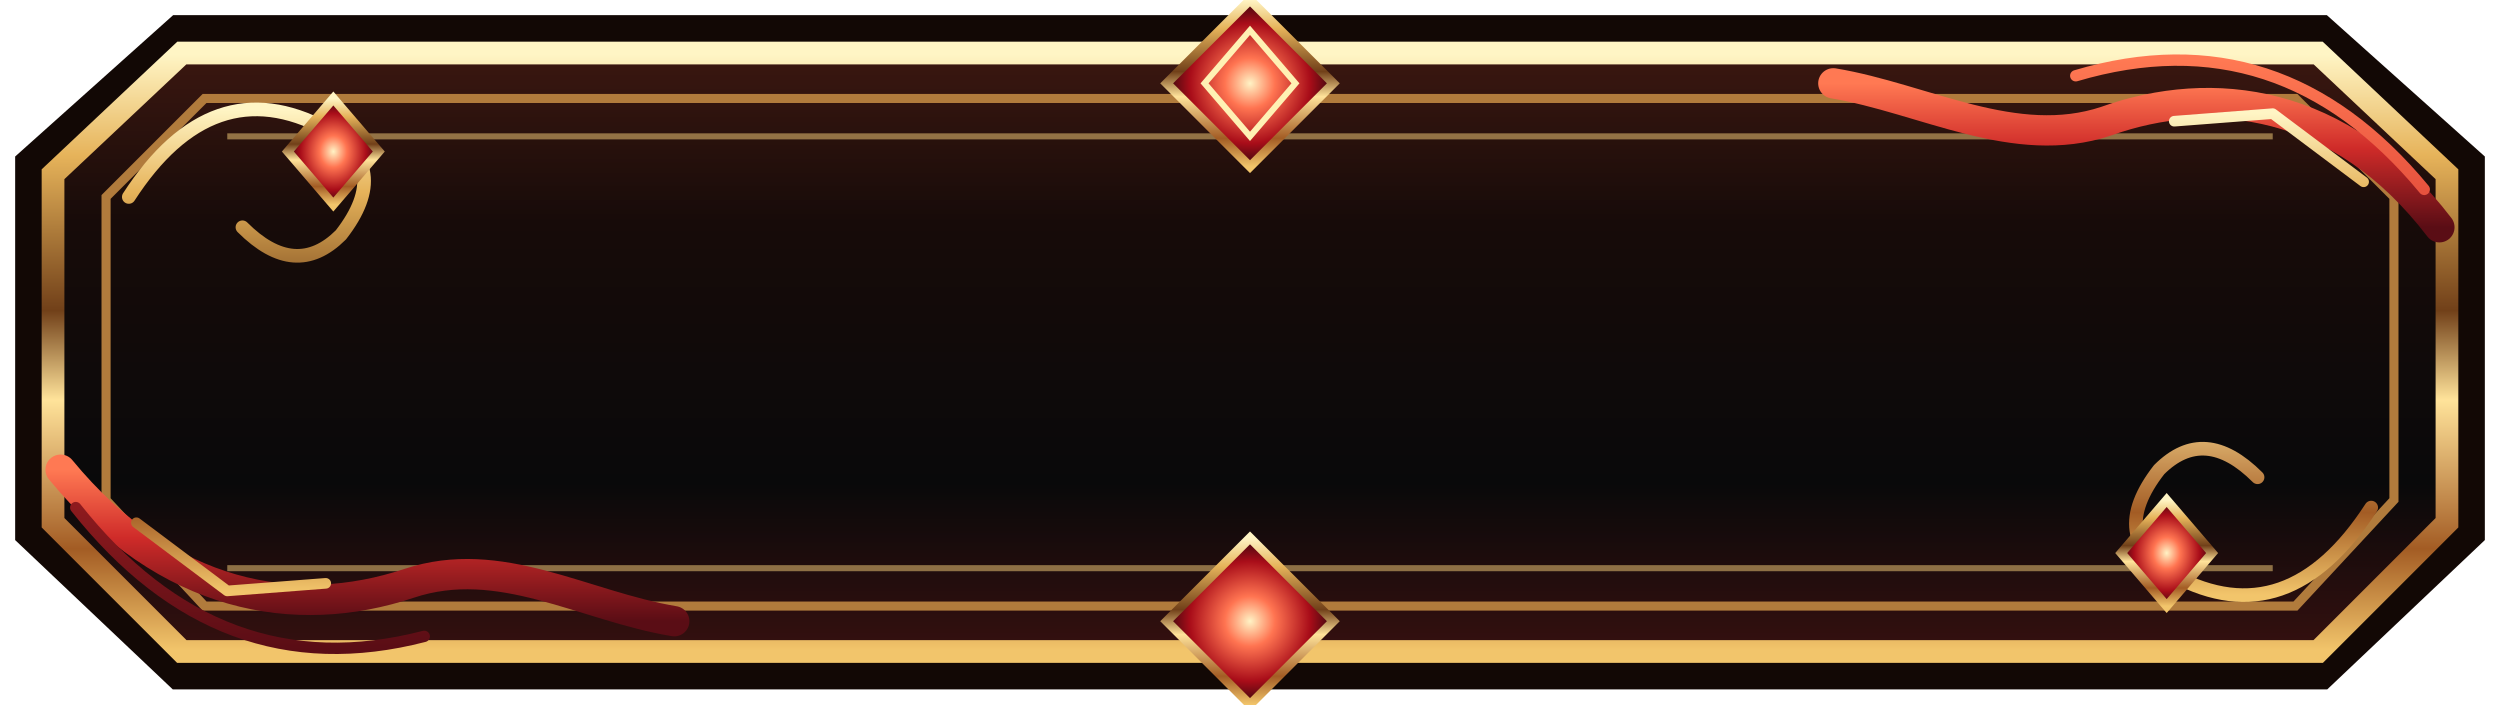
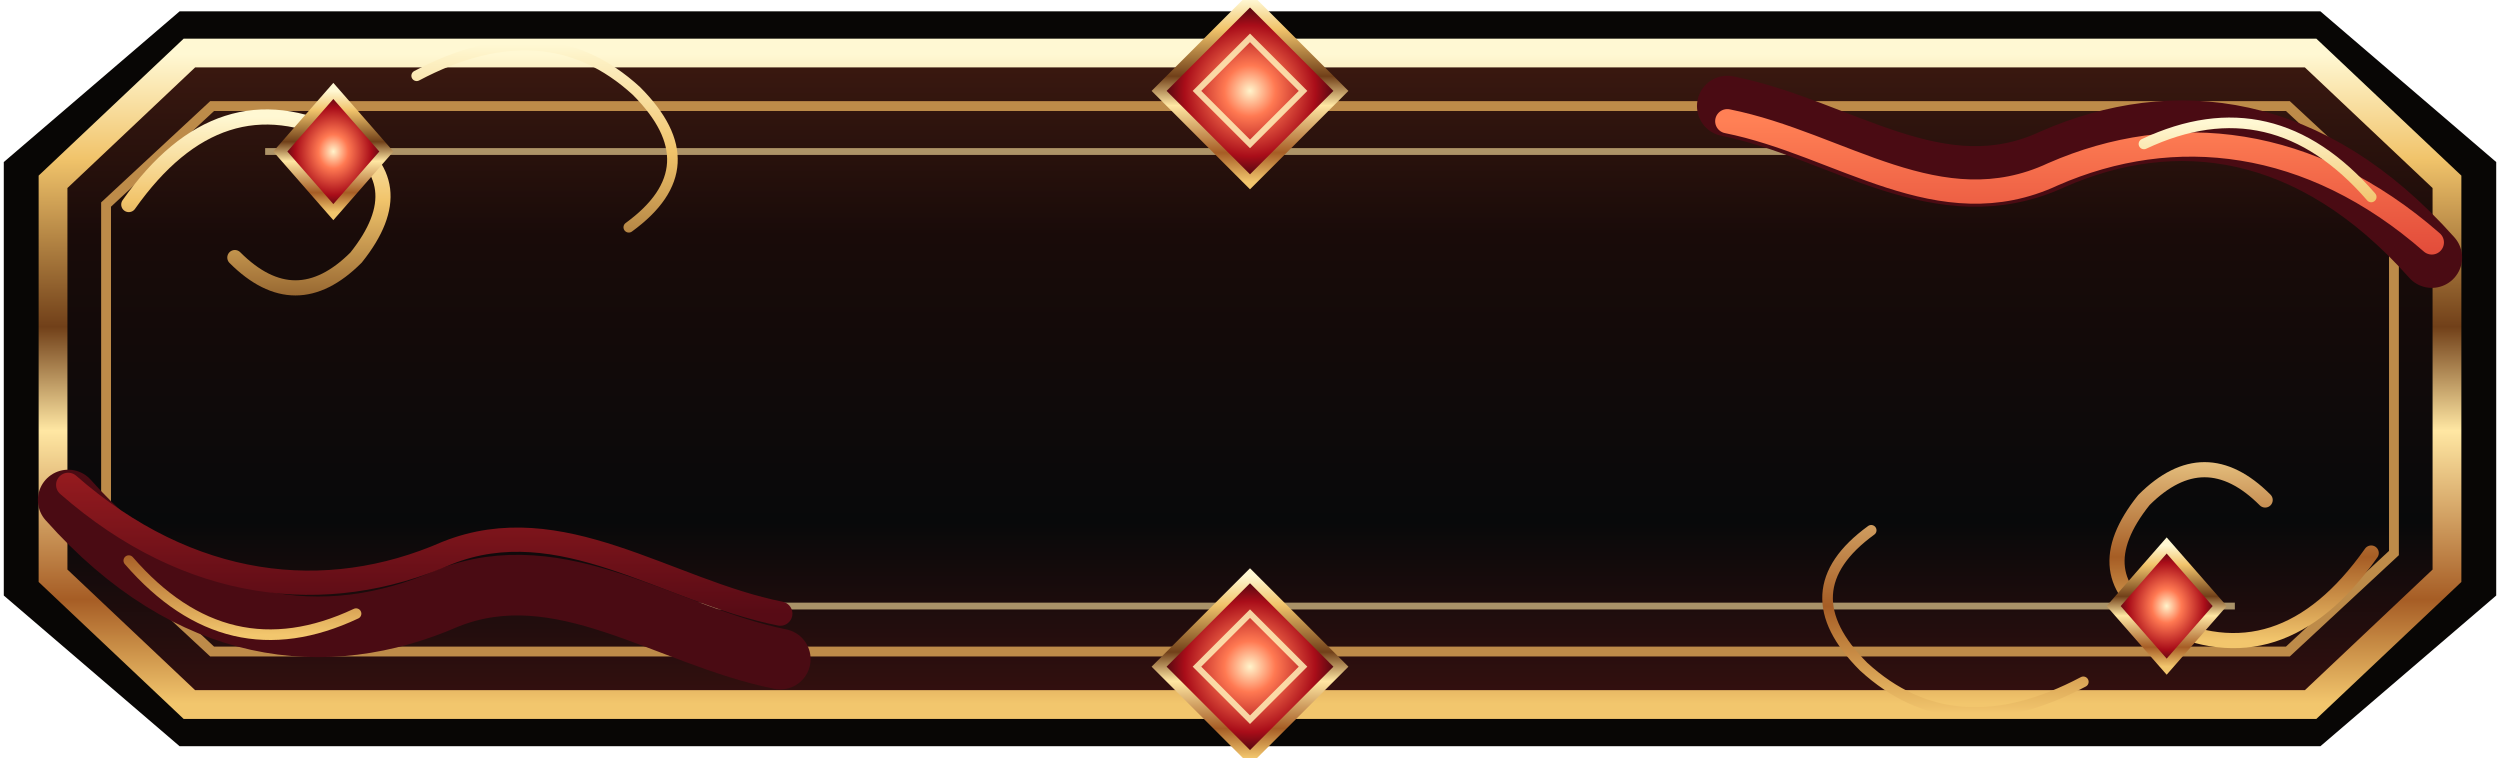
- <svg xmlns="http://www.w3.org/2000/svg" viewBox="0 0 330 93">
+ <svg xmlns="http://www.w3.org/2000/svg" viewBox="0 0 330 100">
  <defs>
    <linearGradient id="gold" x2="0" y2="1">
-       <stop stop-color="#fff5c5" />
-       <stop offset=".17" stop-color="#e6b35a" />
-       <stop offset=".43" stop-color="#714019" />
-       <stop offset=".58" stop-color="#ffe39a" />
-       <stop offset=".83" stop-color="#a35c24" />
-       <stop offset="1" stop-color="#f2c56b" />
+       <stop stop-color="#fff8d3" />
+       <stop offset=".16" stop-color="#f1c46b" />
+       <stop offset=".42" stop-color="#714019" />
+       <stop offset=".58" stop-color="#ffe7a3" />
+       <stop offset=".84" stop-color="#a65d25" />
+       <stop offset="1" stop-color="#f2c66d" />
    </linearGradient>
    <linearGradient id="red" x2="0" y2="1">
-       <stop stop-color="#ff7953" />
-       <stop offset=".45" stop-color="#cf2b29" />
-       <stop offset="1" stop-color="#5a0d15" />
+       <stop stop-color="#ff8055" />
+       <stop offset=".45" stop-color="#cf2928" />
+       <stop offset="1" stop-color="#570b15" />
    </linearGradient>
    <linearGradient id="panel" x2="0" y2="1">
-       <stop stop-color="#3b1710" />
-       <stop offset=".28" stop-color="#170b09" />
-       <stop offset=".72" stop-color="#09090a" />
+       <stop stop-color="#3c1910" />
+       <stop offset=".28" stop-color="#190b09" />
+       <stop offset=".72" stop-color="#08090a" />
      <stop offset="1" stop-color="#35100f" />
    </linearGradient>
    <radialGradient id="gem">
-       <stop stop-color="#fff3c5" />
-       <stop offset=".3" stop-color="#ff7451" />
+       <stop stop-color="#fff4cb" />
+       <stop offset=".28" stop-color="#ff7952" />
      <stop offset=".72" stop-color="#a90d19" />
      <stop offset="1" stop-color="#34070d" />
    </radialGradient>
  </defs>
-   <path d="M24 5H306L325 22V70L306 88H24L5 70V22Z" fill="#070707" stroke="#120805" stroke-width="6" />
-   <path d="M24 7H306L323 23V69L306 86H24L7 69V23Z" fill="url(#panel)" stroke="url(#gold)" stroke-width="3" />
-   <path d="M27 13H303L316 26V66L303 80H27L14 66V26Z" fill="none" stroke="#b17b3c" stroke-width="1.2" />
-   <path d="M30 18H300M30 75H300" stroke="#f3cc78" stroke-width=".8" opacity=".52" />
-   <g fill="none" stroke="url(#red)" stroke-linecap="round">
-     <path d="M8 62C22 79 39 82 54 77C66 73 77 80 89 82" stroke-width="4" />
-     <path d="M322 30C309 13 292 11 278 16C266 20 254 13 242 11" stroke-width="4" />
-     <path d="M10 67Q29 91 56 84M320 25Q301 2 274 10" stroke-width="1.5" />
+   <path d="M25 5H305L326 23V77L305 95H25L4 77V23Z" fill="#030405" stroke="#080605" stroke-width="7" />
+   <path d="M25 7H305L323 24V76L305 93H25L7 76V24Z" fill="url(#panel)" stroke="url(#gold)" stroke-width="3.8" />
+   <path d="M28 14H302L316 27V73L302 86H28L14 73V27Z" fill="none" stroke="#bd8b49" stroke-width="1.3" />
+   <path d="M35 20H295M35 80H295" stroke="#ffe4a0" stroke-width=".9" opacity=".62" />
+   <path d="M9 66C25 84 43 86 59 79C74 73 88 84 103 87M321 34C305 16 287 14 271 21C256 28 243 17 228 14" fill="none" stroke="#4a0b13" stroke-width="8" stroke-linecap="round" />
+   <path d="M9 64C25 78 43 80 59 73C74 67 88 78 103 81M321 32C305 18 287 16 271 23C256 30 243 19 228 16" fill="none" stroke="url(#red)" stroke-width="3.2" stroke-linecap="round" />
+   <g fill="none" stroke="url(#gold)" stroke-linecap="round" stroke-linejoin="round">
+     <path d="M17 27Q29 10 45 18Q55 24 47 34Q39 42 31 34M313 73Q301 90 285 82Q275 76 283 66Q291 58 299 66" stroke-width="2" />
+     <path d="M17 74Q30 89 47 81M313 26Q300 11 283 19" stroke-width="1.4" />
+     <path d="M55 10Q72 1 84 12Q94 22 83 30M275 90Q258 99 246 88Q236 78 247 70" stroke-width="1.4" />
  </g>
-   <g fill="none" stroke="url(#gold)" stroke-linecap="round" stroke-linejoin="round">
-     <path d="M17 26Q28 9 43 17Q52 22 45 31Q39 37 32 30M313 67Q302 84 287 76Q278 71 285 62Q291 56 298 63" stroke-width="1.8" />
-     <path d="M18 69L30 78L43 77M312 24L300 15L287 16" stroke-width="1.4" />
+   <g fill="url(#gem)" stroke="url(#gold)" stroke-width="1.4">
+     <path d="M165 0L177 12L165 24L153 12Z" />
+     <path d="M165 76L177 88L165 100L153 88Z" />
+     <path d="M44 12L51 20L44 28L37 20Z" />
+     <path d="M286 72L293 80L286 88L279 80Z" />
  </g>
-   <g fill="url(#gem)" stroke="url(#gold)" stroke-width="1.2">
-     <path d="M165 0L176 11L165 22L154 11Z" />
-     <path d="M165 71L176 82L165 93L154 82Z" />
-     <path d="M44 13L50 20L44 27L38 20Z" />
-     <path d="M286 66L292 73L286 80L280 73Z" />
+   <g fill="none" stroke="#fff1b8" stroke-width=".8" opacity=".85">
+     <path d="M165 5l7 7-7 7-7-7zM165 81l7 7-7 7-7-7z" />
  </g>
-   <path d="M165 4L171 11L165 18L159 11Z" fill="none" stroke="#fff1b4" stroke-width=".8" />
</svg>
